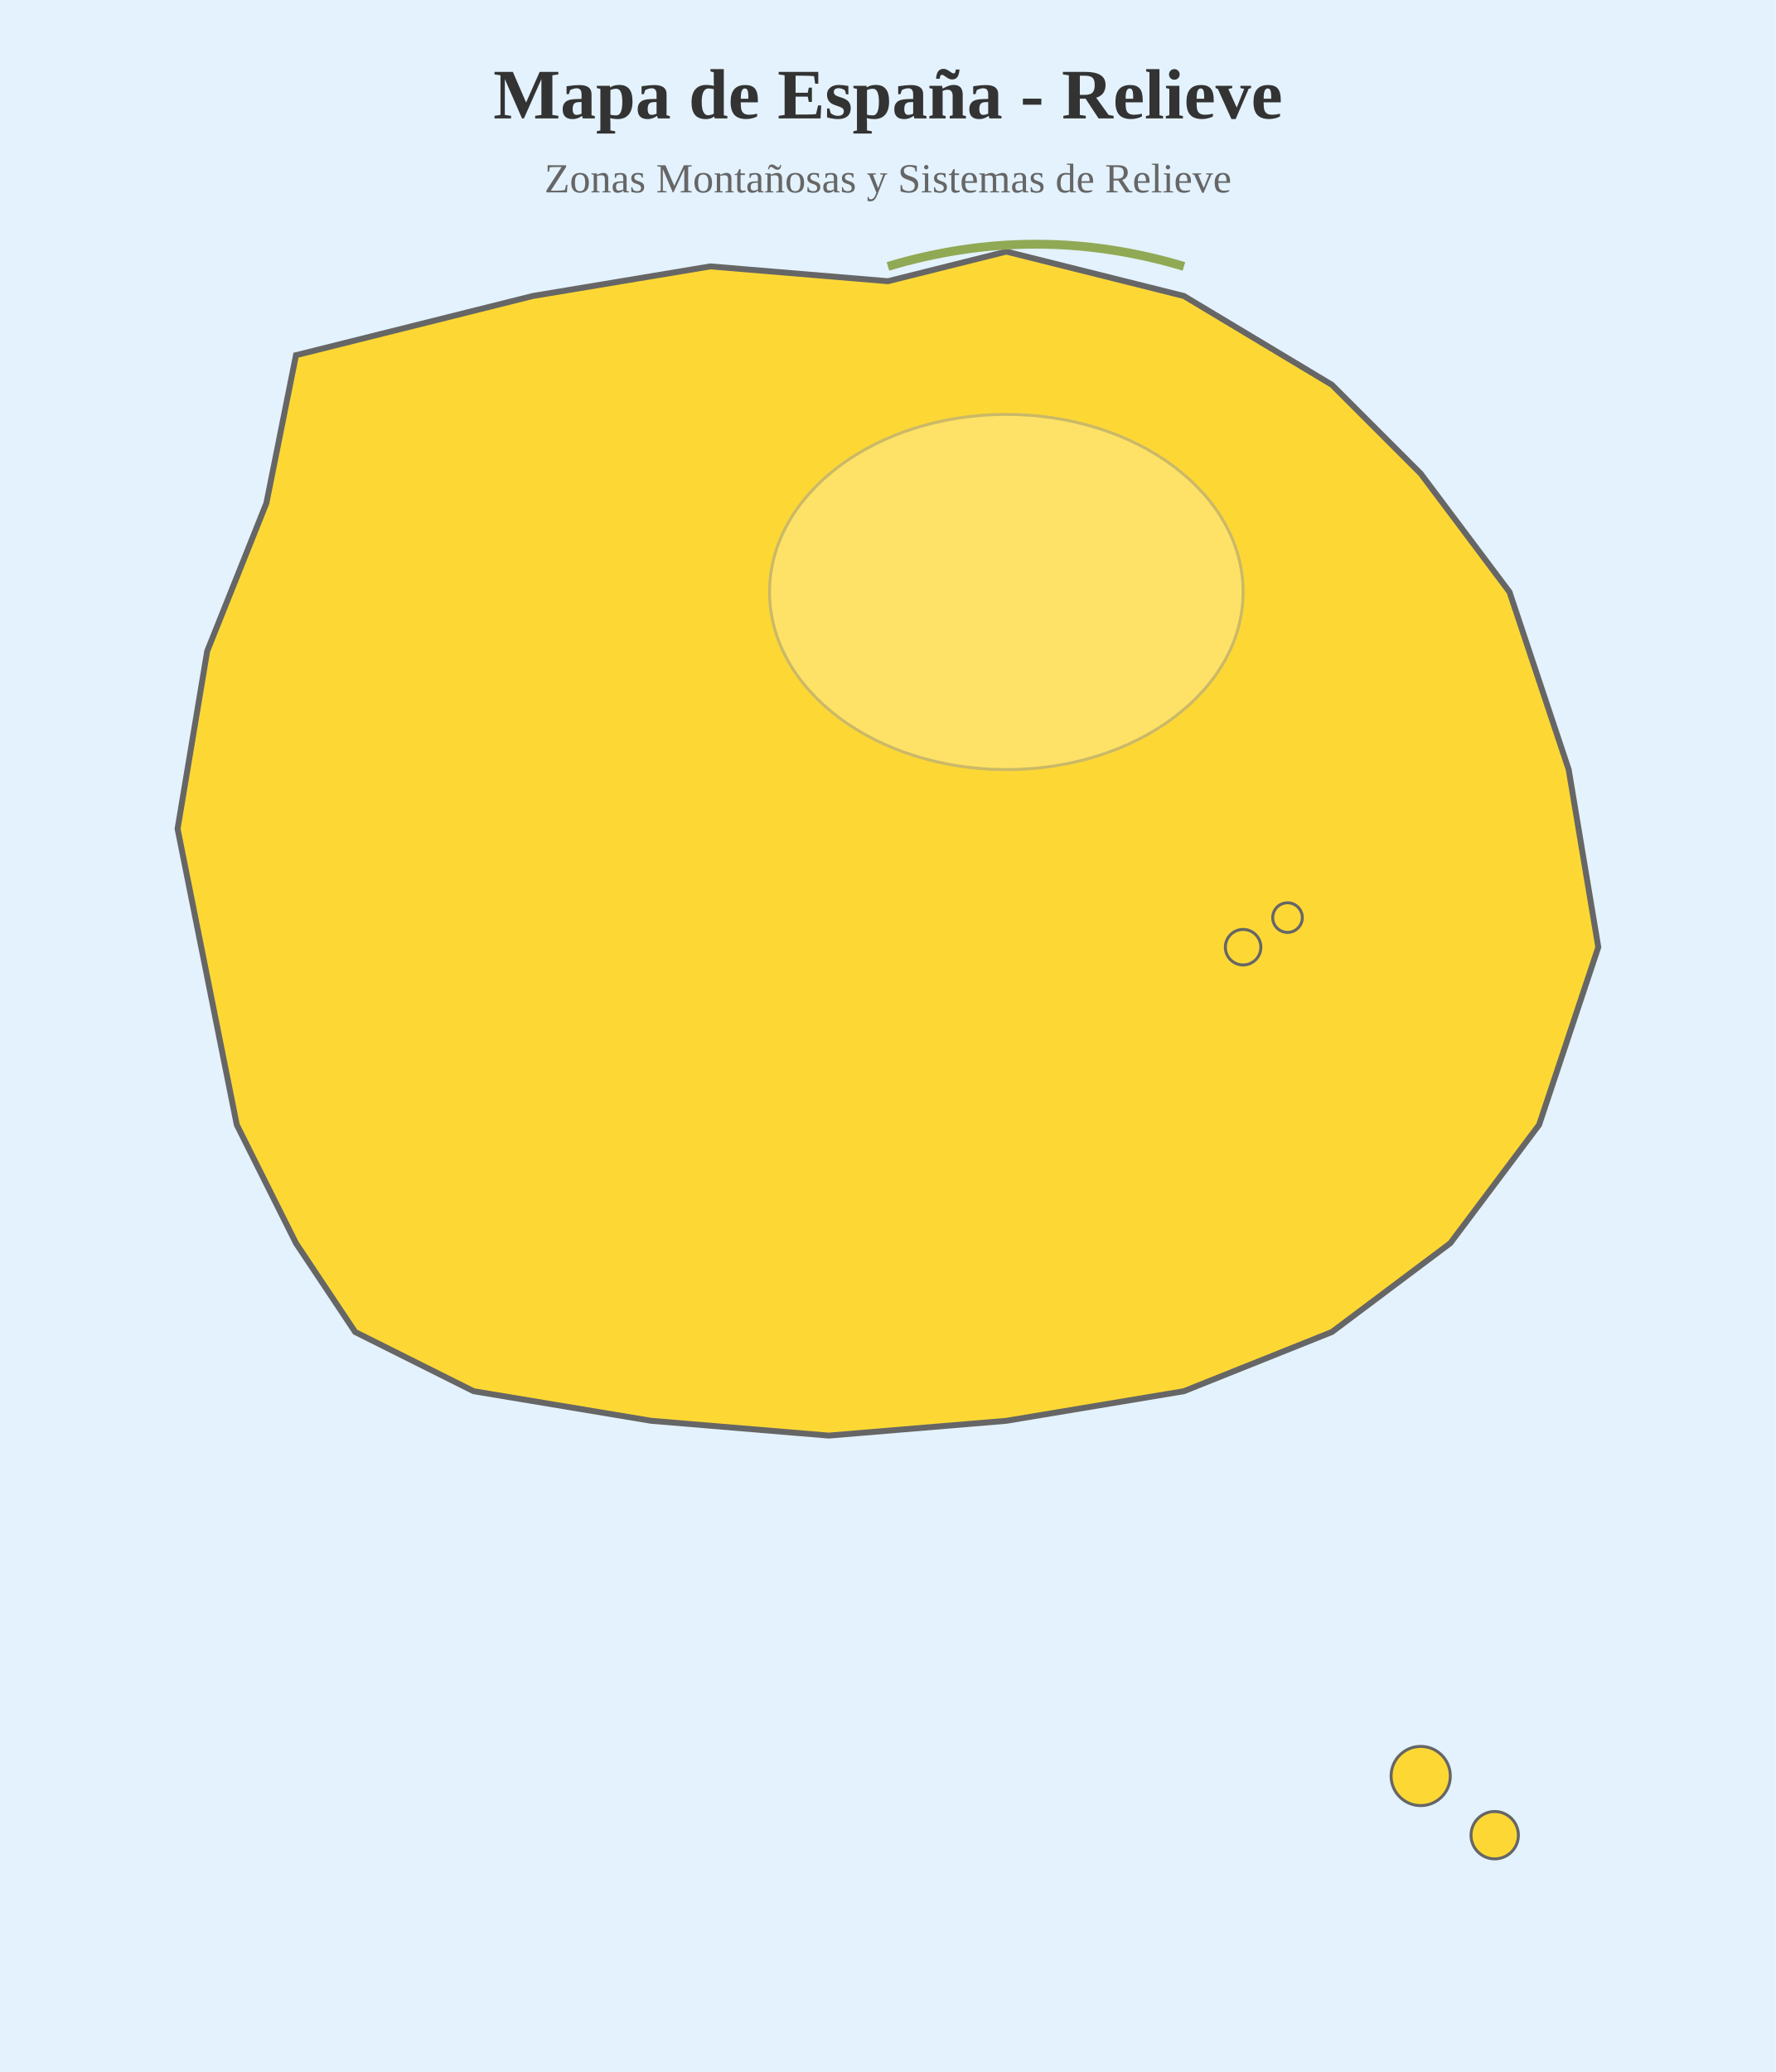
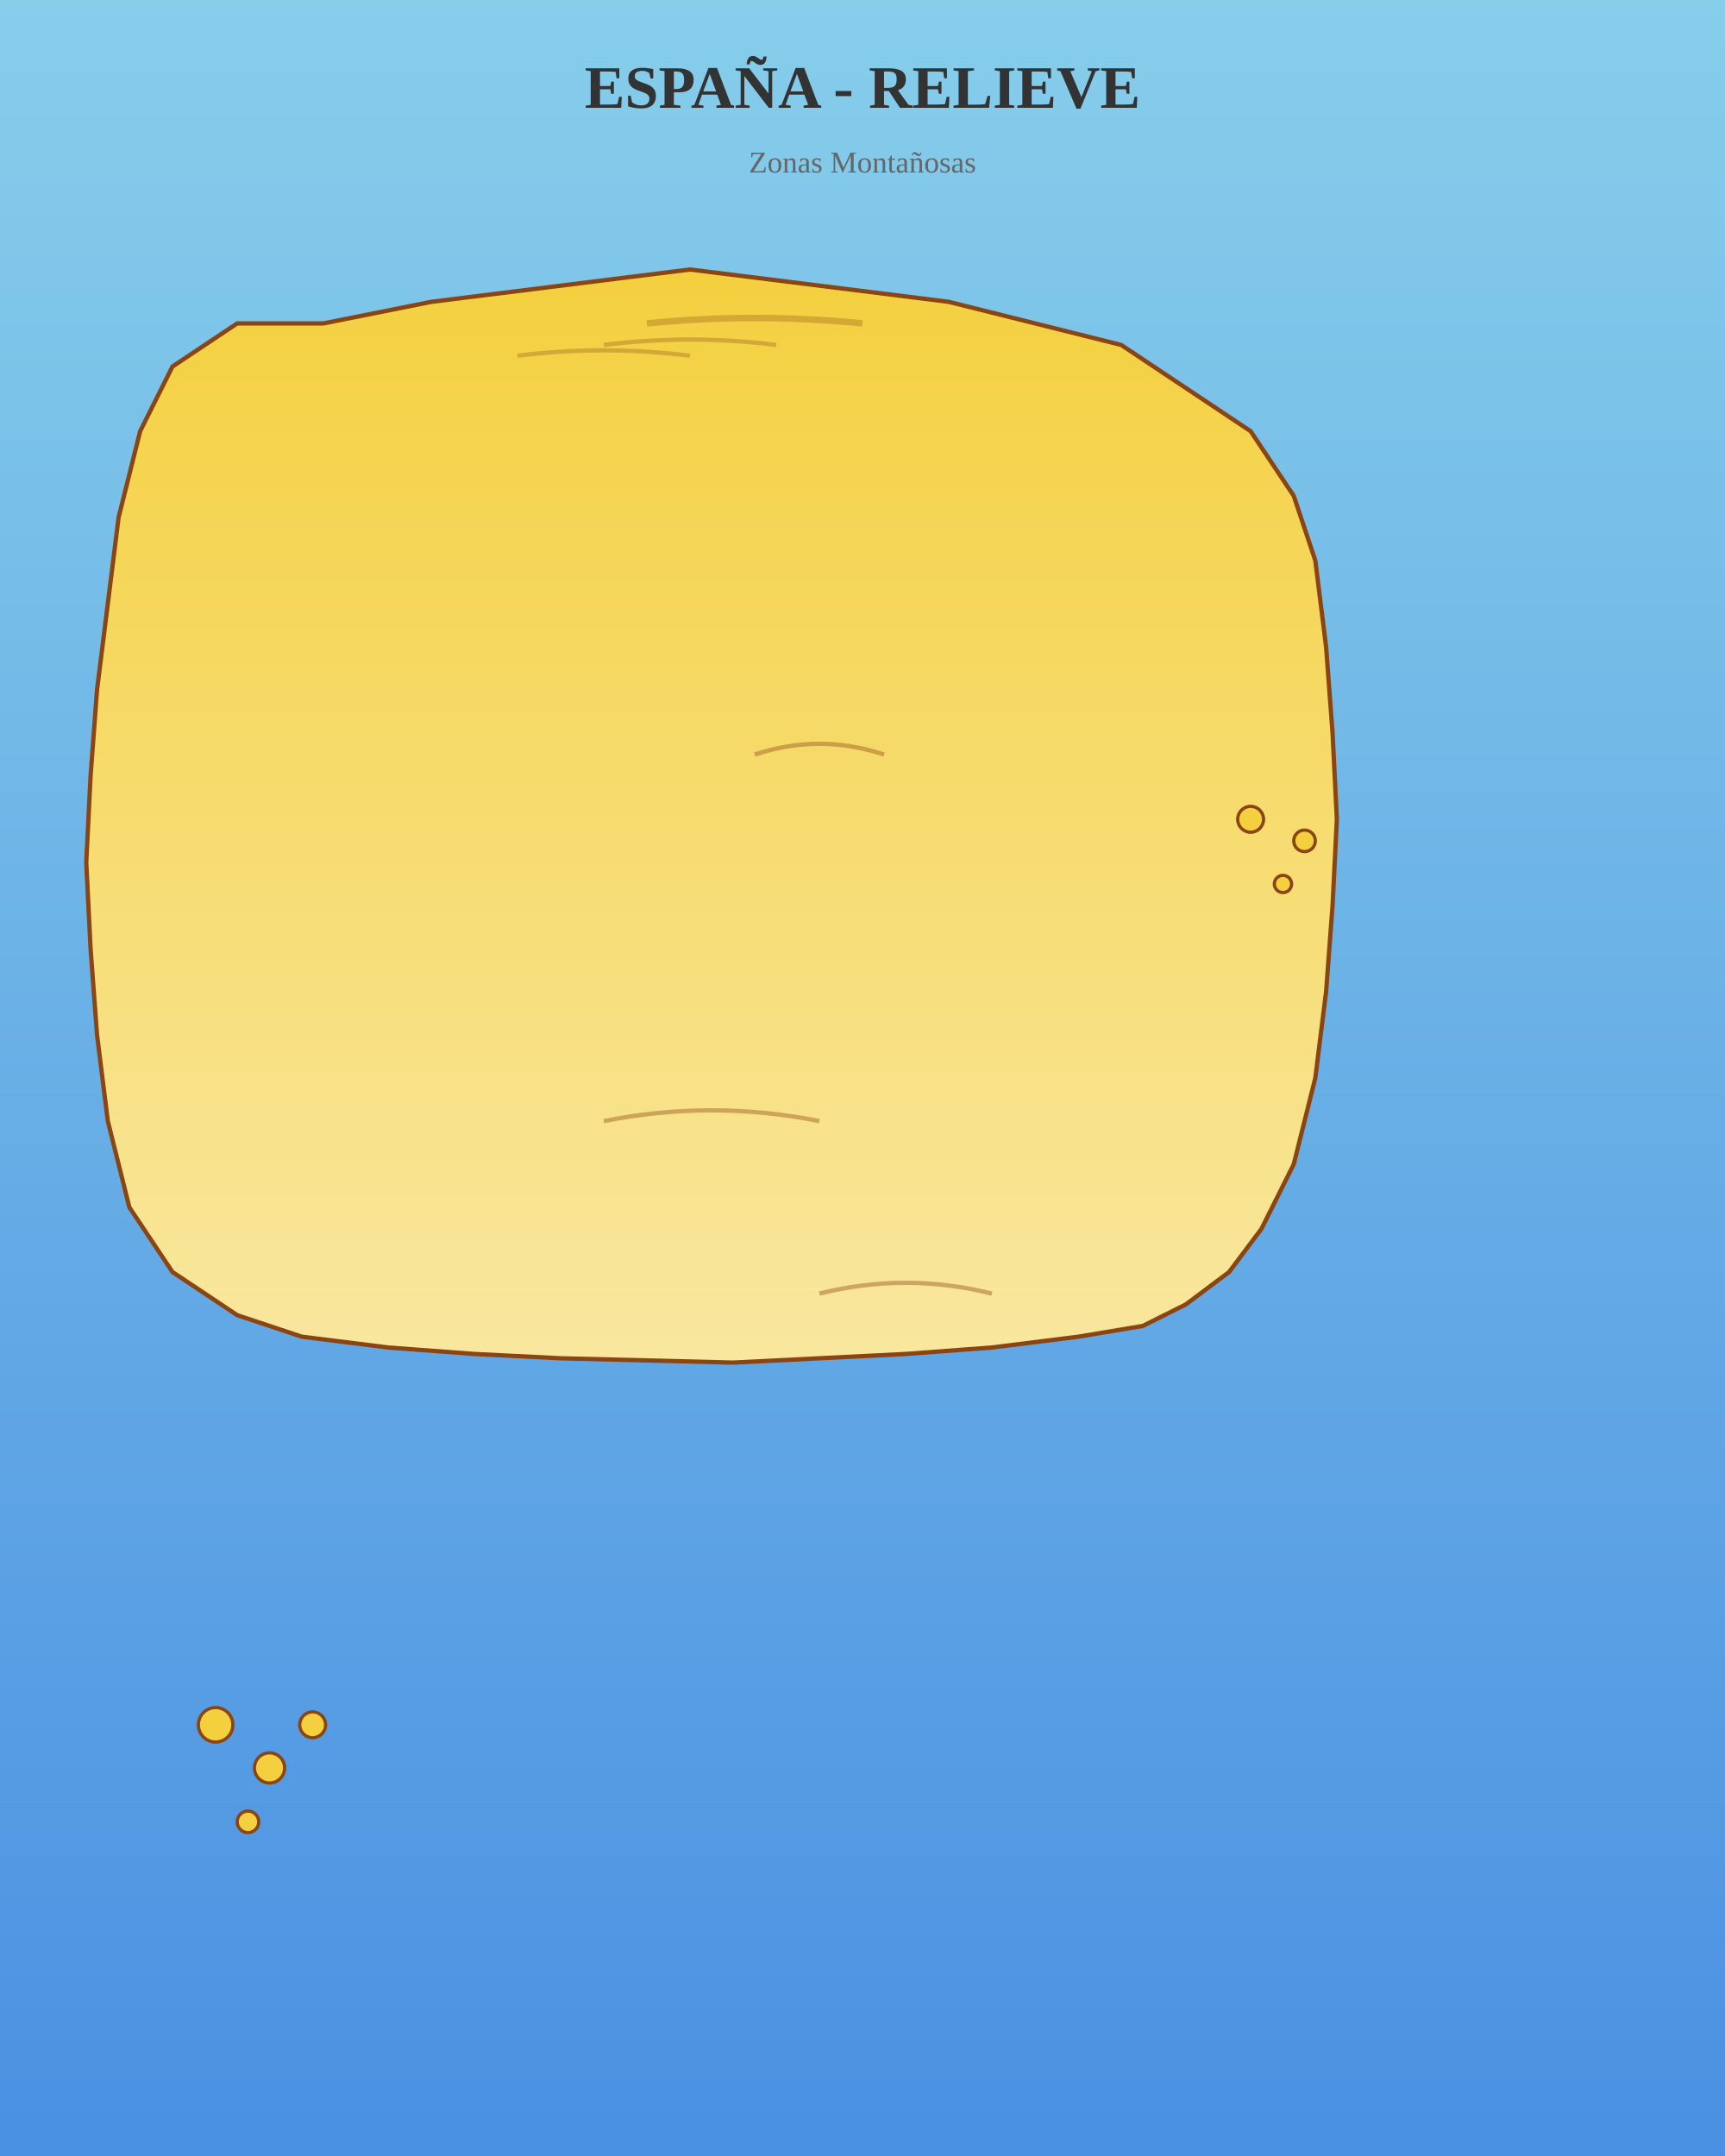
- <svg xmlns="http://www.w3.org/2000/svg" viewBox="0 0 600 700">
-   <rect width="600" height="700" fill="#E3F2FD" />
-   <path d="M 100 120 L 180 100 L 240 90 L 300 95 L 340 85 L 400 100 L 450 130 L 480 160 L 510 200 L 530 260 L 540 320 L 520 380 L 490 420 L 450 450 L 400 470 L 340 480 L 280 485 L 220 480 L 160 470 L 120 450 L 100 420 L 80 380 L 70 330 L 60 280 L 70 220 L 90 170 Z" fill="#FDD835" stroke="#666" stroke-width="2" />
-   <ellipse cx="340" cy="200" rx="80" ry="60" fill="#FFEB99" stroke="#999" stroke-width="1" opacity="0.5" />
-   <path d="M 300 90 Q 350 75 400 90" stroke="#90A955" stroke-width="3" fill="none" />
-   <circle cx="480" cy="600" r="10" fill="#FDD835" stroke="#666" stroke-width="1" />
-   <circle cx="505" cy="620" r="8" fill="#FDD835" stroke="#666" stroke-width="1" />
-   <circle cx="420" cy="320" r="6" fill="#FDD835" stroke="#666" stroke-width="1" />
-   <circle cx="435" cy="310" r="5" fill="#FDD835" stroke="#666" stroke-width="1" />
-   <text x="300" y="40" font-size="24" font-weight="bold" text-anchor="middle" fill="#333">Mapa de España - Relieve</text>
-   <text x="300" y="65" font-size="14" text-anchor="middle" fill="#666">Zonas Montañosas y Sistemas de Relieve</text>
+ <svg xmlns="http://www.w3.org/2000/svg" viewBox="0 0 800 1000">
+   <defs>
+     <linearGradient id="oceanGradient" x1="0%" y1="0%" x2="0%" y2="100%">
+       <stop offset="0%" style="stop-color:#87CEEB;stop-opacity:1" />
+       <stop offset="100%" style="stop-color:#4A90E2;stop-opacity:1" />
+     </linearGradient>
+     <linearGradient id="spainGradient" x1="0%" y1="0%" x2="0%" y2="100%">
+       <stop offset="0%" style="stop-color:#F4D03F;stop-opacity:1" />
+       <stop offset="100%" style="stop-color:#F9E79F;stop-opacity:1" />
+     </linearGradient>
+   </defs>
+   <rect width="800" height="1000" fill="url(#oceanGradient)" />
+   <path d="M 150 150 L 200 140 L 240 135 L 280 130 L 320 125 L 360 130 L 400 135 L 440 140 L 480 150 L 520 160 L 550 180 L 580 200 L 600 230 L 610 260 L 615 300 L 618 340 L 620 380 L 618 420 L 615 460 L 610 500 L 600 540 L 585 570 L 570 590 L 550 605 L 530 615 L 500 620 L 460 625 L 420 628 L 380 630 L 340 632 L 300 631 L 260 630 L 220 628 L 180 625 L 140 620 L 110 610 L 80 590 L 60 560 L 50 520 L 45 480 L 42 440 L 40 400 L 42 360 L 45 320 L 50 280 L 55 240 L 65 200 L 80 170 L 110 150 Z" fill="url(#spainGradient)" stroke="#8B4513" stroke-width="2" />
+   <g opacity="0.3">
+     <path d="M 300 150 Q 350 145 400 150" stroke="#8B4513" stroke-width="3" fill="none" />
+     <path d="M 280 160 Q 320 155 360 160" stroke="#8B4513" stroke-width="2" fill="none" />
+     <path d="M 240 165 Q 280 160 320 165" stroke="#8B4513" stroke-width="2" fill="none" />
+   </g>
+   <path d="M 350 350 Q 380 340 410 350" stroke="#8B4513" stroke-width="2" fill="none" opacity="0.4" />
+   <path d="M 280 520 Q 330 510 380 520" stroke="#8B4513" stroke-width="2" fill="none" opacity="0.4" />
+   <path d="M 380 600 Q 420 590 460 600" stroke="#8B4513" stroke-width="2" fill="none" opacity="0.4" />
+   <circle cx="100" cy="800" r="8" fill="#F4D03F" stroke="#8B4513" stroke-width="1.5" />
+   <circle cx="125" cy="820" r="7" fill="#F4D03F" stroke="#8B4513" stroke-width="1.5" />
+   <circle cx="145" cy="800" r="6" fill="#F4D03F" stroke="#8B4513" stroke-width="1.5" />
+   <circle cx="115" cy="845" r="5" fill="#F4D03F" stroke="#8B4513" stroke-width="1.5" />
+   <circle cx="580" cy="380" r="6" fill="#F4D03F" stroke="#8B4513" stroke-width="1.5" />
+   <circle cx="605" cy="390" r="5" fill="#F4D03F" stroke="#8B4513" stroke-width="1.5" />
+   <circle cx="595" cy="410" r="4" fill="#F4D03F" stroke="#8B4513" stroke-width="1.5" />
+   <text x="400" y="50" font-size="28" font-weight="bold" text-anchor="middle" fill="#333">ESPAÑA - RELIEVE</text>
+   <text x="400" y="80" font-size="14" text-anchor="middle" fill="#666">Zonas Montañosas</text>
</svg>
